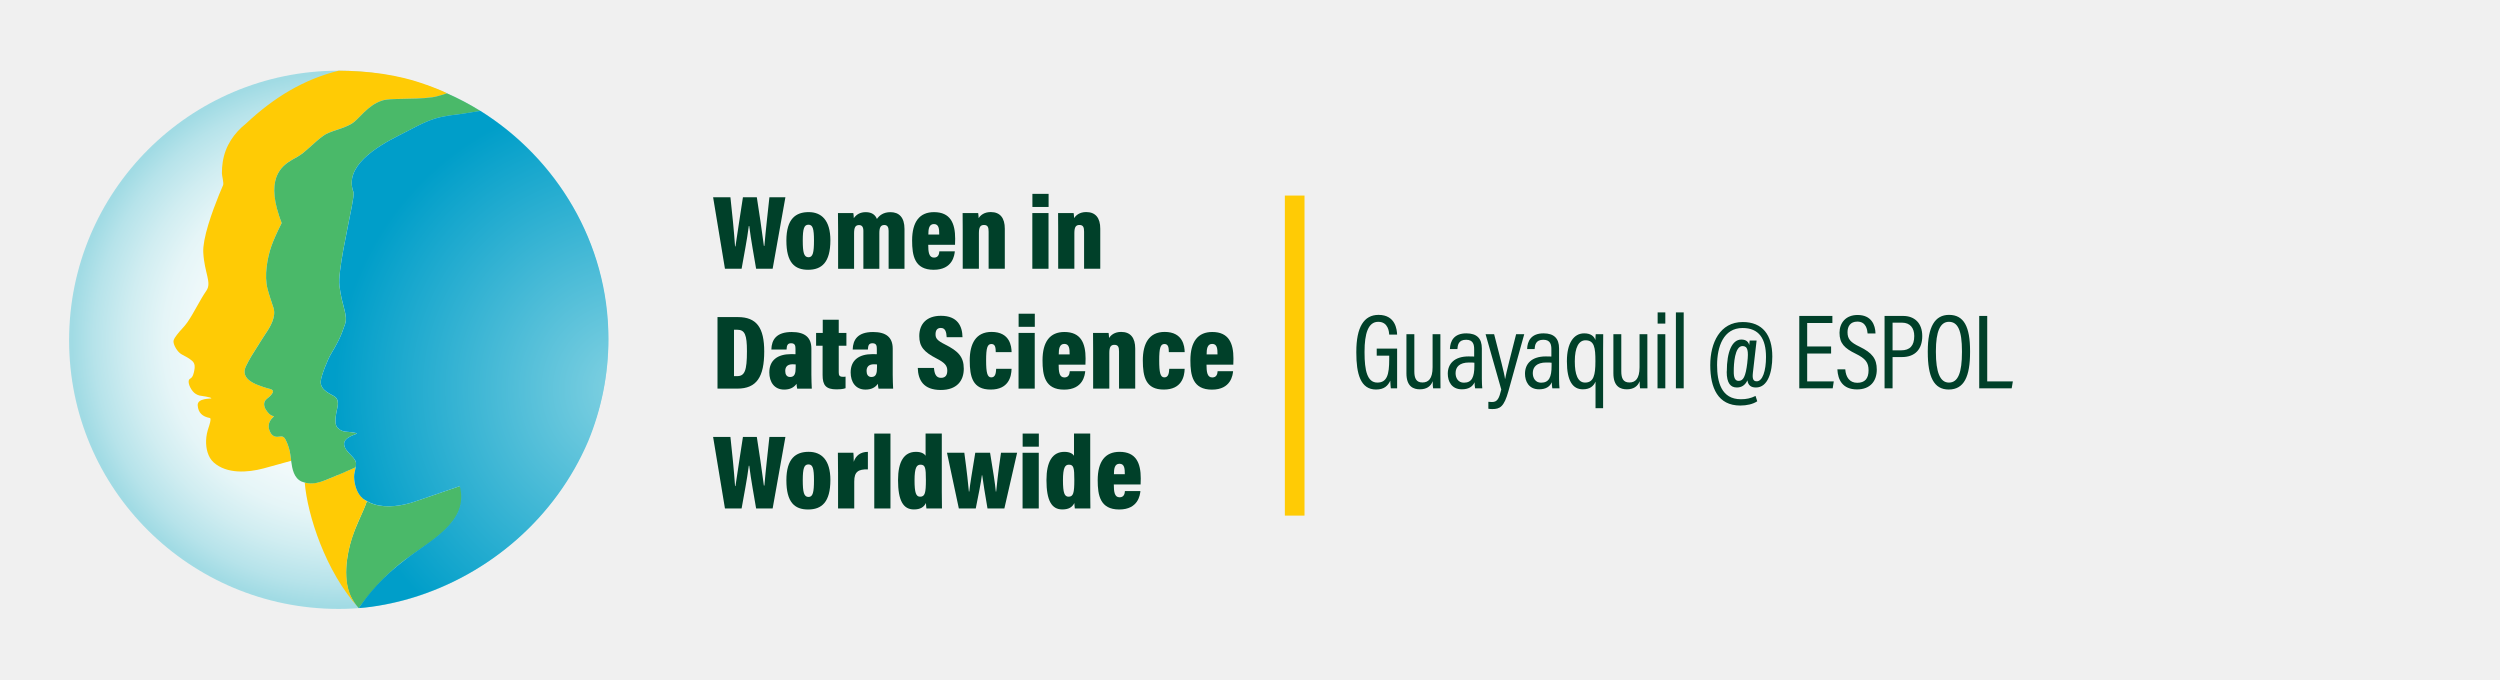
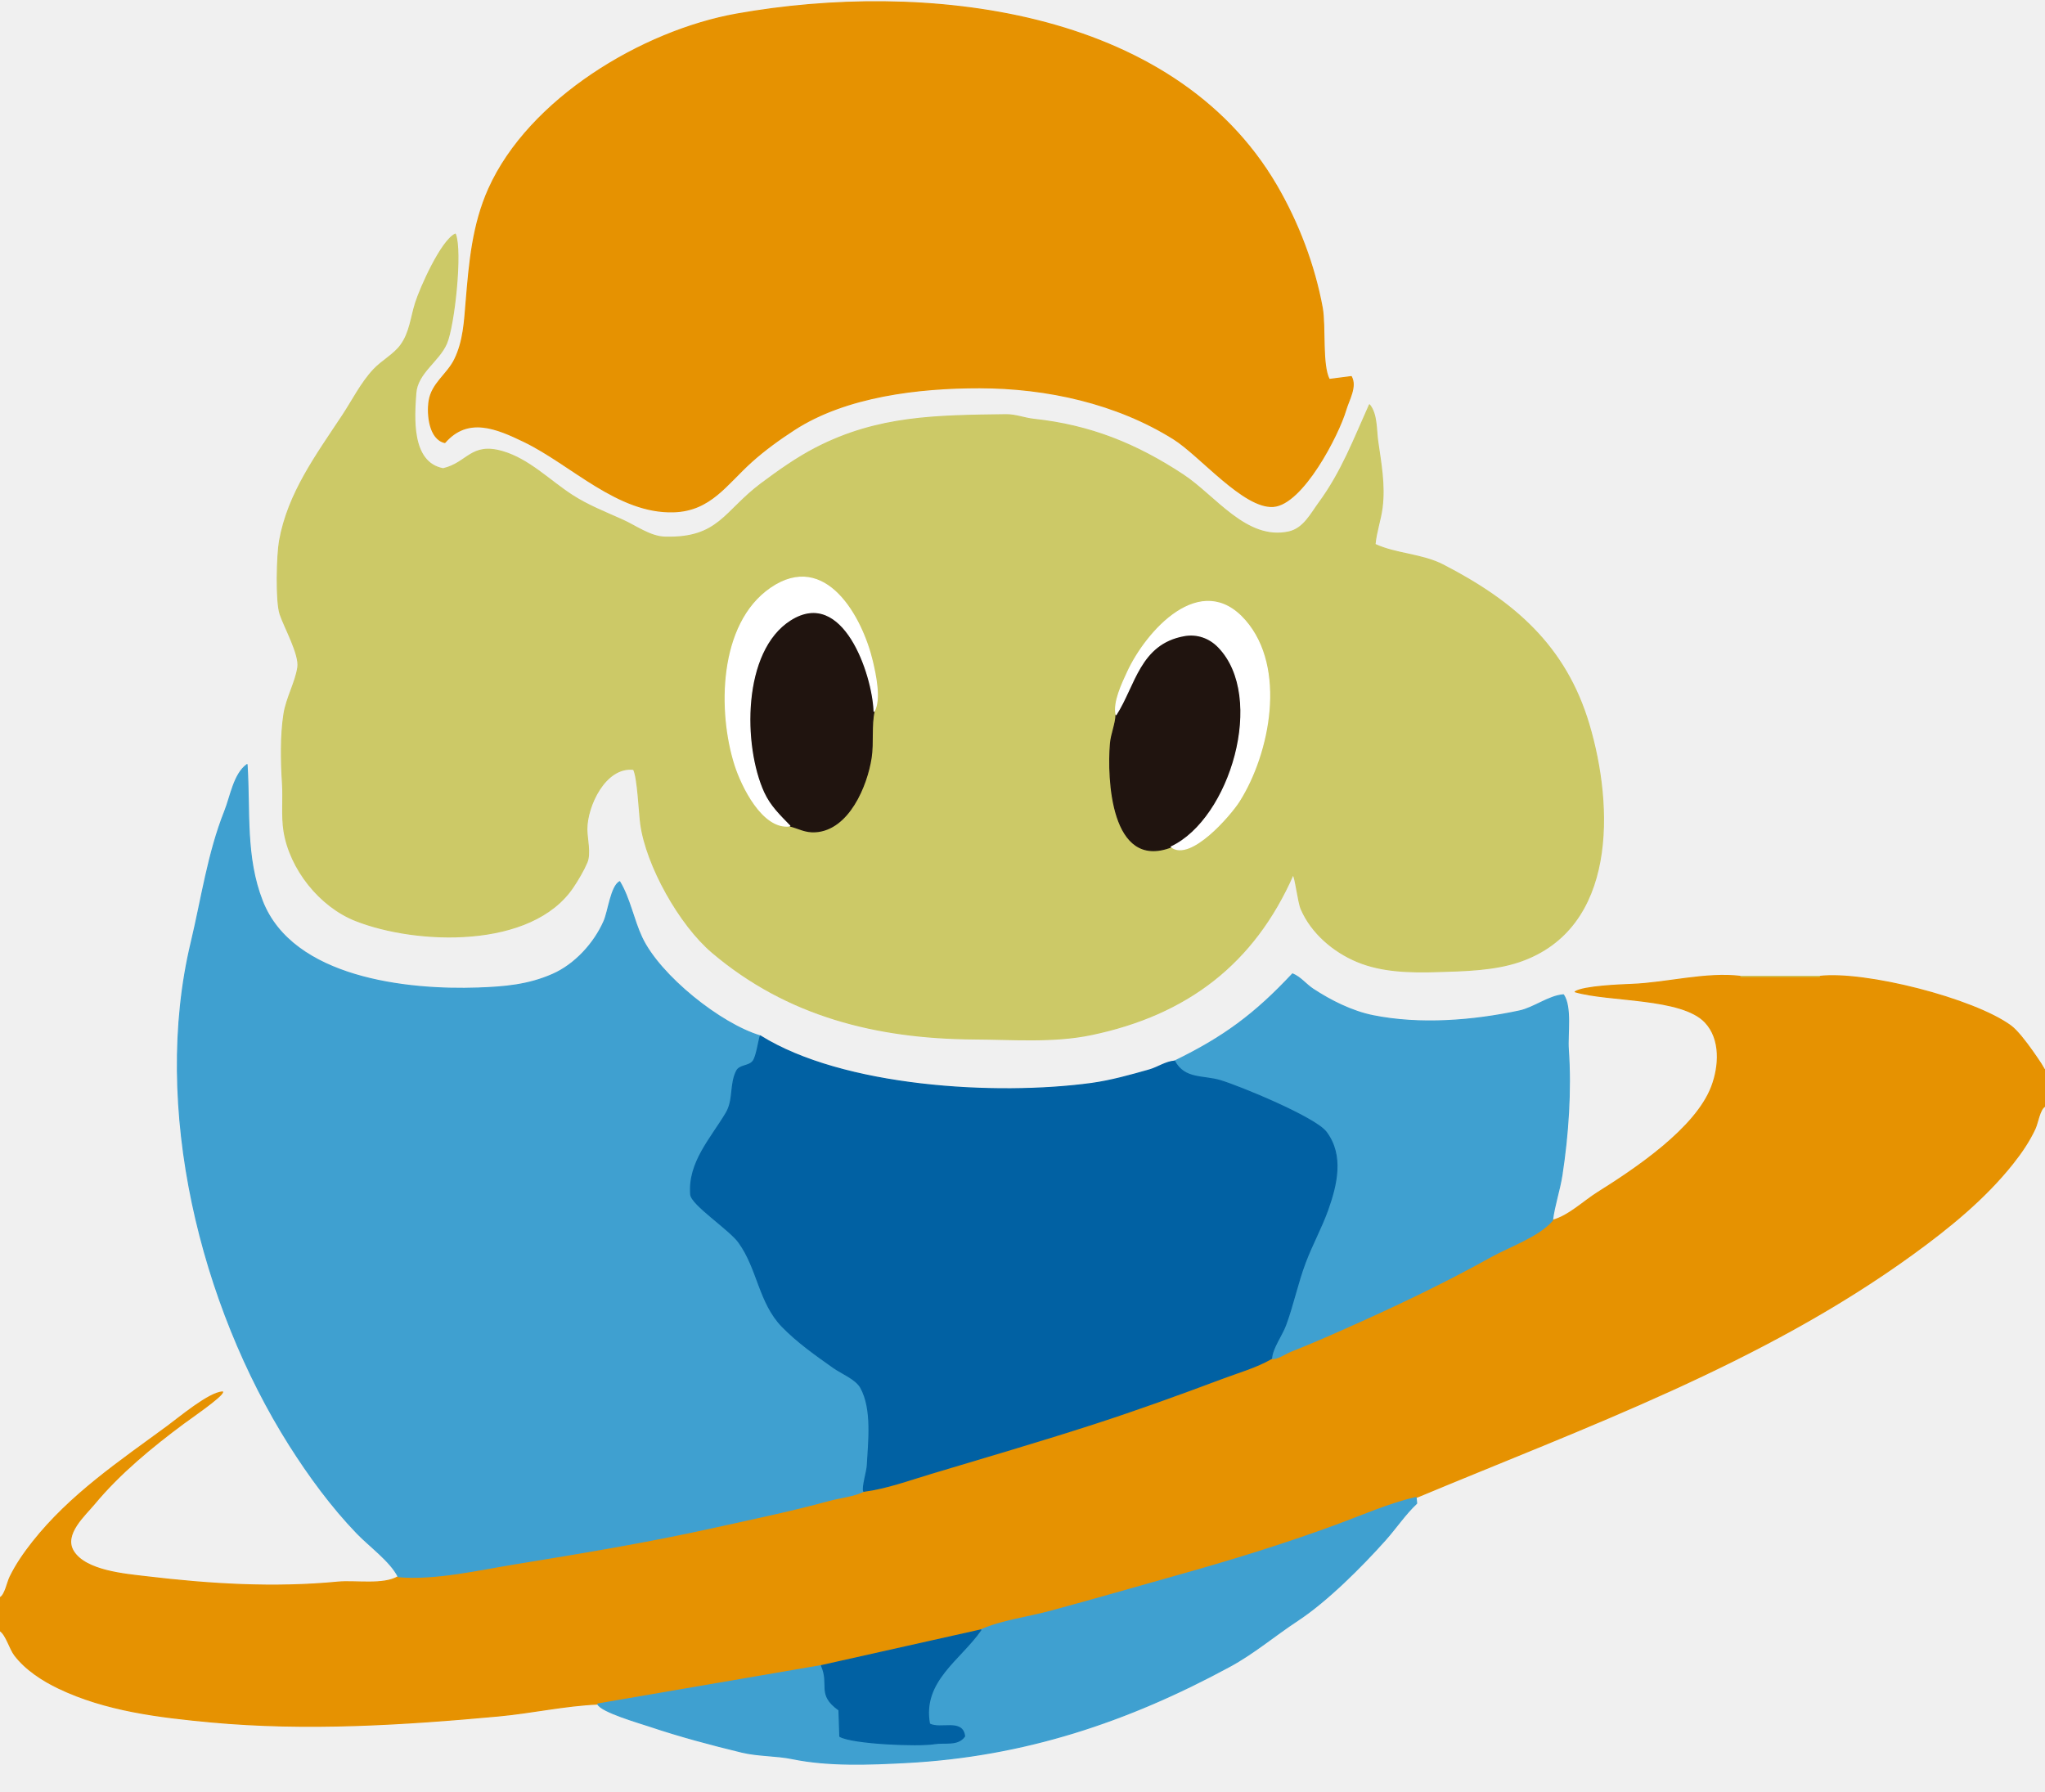
- <svg xmlns="http://www.w3.org/2000/svg" id="Layer_1" viewBox="0 0 1030 280" version="1.1">
-   <defs id="defs16">
-     <style id="style1">
-       .cls-1 {
-         fill: url(#New_Gradient_Swatch_4);
-       }
- 
-       .cls-1, .cls-2, .cls-3, .cls-4, .cls-5, .cls-6 {
-         stroke-width: 0px;
-       }
- 
-       .cls-2 {
-         fill: url(#New_Gradient_Swatch_1);
-       }
- 
-       .cls-7 {
-         letter-spacing: 0em;
-       }
- 
-       .cls-8 {
-         letter-spacing: 0em;
-       }
- 
-       .cls-9 {
-         letter-spacing: 0em;
-       }
- 
-       .cls-10 {
-         letter-spacing: 0em;
-       }
- 
-       .cls-11 {
-         letter-spacing: 0em;
-       }
- 
-       .cls-12 {
-         letter-spacing: 0em;
-       }
- 
-       .cls-13 {
-         letter-spacing: .02em;
-       }
- 
-       .cls-14 {
-         letter-spacing: 0em;
-       }
- 
-       .cls-15 {
-         letter-spacing: 0em;
-       }
- 
-       .cls-16 {
-         letter-spacing: 0em;
-       }
- 
-       .cls-17 {
-         letter-spacing: 0em;
-       }
- 
-       .cls-18 {
-         font-family: AcuminConcept-Cond, 'Acumin Variable Concept';
-         font-size: 44px;
-         font-variation-settings: 'wght' 400, 'wdth' 67, 'slnt' 0;
-       }
- 
-       .cls-18 {
-         fill: #fff;
-       }
-       .cls-5 {
-         fill: #004029;
-       }
- 
-       .cls-19 {
-         letter-spacing: 0em;
-       }
- 
-       .cls-3 {
-         fill: #4ab969;
-       }
- 
-       .cls-4 {
-         fill: #ffcb05;
-       }
- 
-       .cls-6 {
-         fill: #004029;
-       }
- 
-       .cls-20 {
-         letter-spacing: 0em;
-       }
- 
-       .cls-21 {
-         letter-spacing: 0em;
-       }
- 
-       .cls-22 {
-         letter-spacing: 0em;
-       }
-     </style>
-     <radialGradient id="New_Gradient_Swatch_1" data-name="New Gradient Swatch 1" cx="139.54" cy="140" fx="139.54" fy="140" r="110.98" gradientUnits="userSpaceOnUse">
-       <stop offset="0" stop-color="#fff" id="stop1" />
-       <stop offset=".3" stop-color="#fcfefe" id="stop2" />
-       <stop offset=".49" stop-color="#f3fafb" id="stop3" />
-       <stop offset=".65" stop-color="#e5f5f7" id="stop4" />
-       <stop offset=".78" stop-color="#d0edf1" id="stop5" />
-       <stop offset=".91" stop-color="#b6e3ea" id="stop6" />
-       <stop offset=".99" stop-color="#a1dbe4" id="stop7" />
-     </radialGradient>
-     <radialGradient id="New_Gradient_Swatch_4" data-name="New Gradient Swatch 4" cx="259.49" cy="160.34" fx="259.49" fy="160.34" r="122.83" gradientUnits="userSpaceOnUse">
-       <stop offset="0" stop-color="#fff" id="stop8" />
-       <stop offset="0" stop-color="#fcfefe" id="stop9" />
-       <stop offset="0" stop-color="#f3fafc" id="stop10" />
-       <stop offset="0" stop-color="#e5f5f8" id="stop11" />
-       <stop offset="0" stop-color="#d0eef4" id="stop12" />
-       <stop offset="0" stop-color="#b6e4ed" id="stop13" />
-       <stop offset="0" stop-color="#96d8e6" id="stop14" />
-       <stop offset="0" stop-color="#84d2e2" id="stop15" />
-       <stop offset=".99" stop-color="#009ec9" id="stop16" />
-     </radialGradient>
-   </defs>
-   <rect class="cls-4" x="529.36" y="80.57" width="8.1" height="131.86" id="rect16" />
-   <g id="g42">
-     <path class="cls-5" d="m298.68,110.73l-4.88-29.47h7.13c.63,5.48,1.58,14.98,1.91,20.25h.17c.82-5.76,2.15-14.04,3.08-20.25h5.72c.83,5.39,2.17,14.15,2.91,20.03h.21c.47-5.79,1.6-15.52,2.07-20.03h6.59l-5.26,29.47h-6.81c-.86-5.18-2.1-11.71-2.83-17.61h-.18c-.73,5.81-2.11,12.55-2.97,17.61h-6.87Z" id="path16" />
-     <path class="cls-5" d="m342.12,99.01c0,9.1-3.57,12.14-9.17,12.14s-8.96-2.97-8.96-12.03,3.94-11.73,9.19-11.73,8.94,3.33,8.94,11.61Zm-11.38.07c0,4.94.47,6.91,2.38,6.91,1.81,0,2.24-2.01,2.24-6.9s-.51-6.51-2.28-6.51-2.34,1.59-2.34,6.5Z" id="path17" />
-     <path class="cls-5" d="m345.3,94.88c0-4.5-.02-6.12-.06-7.1h6.33c.09.38.19,1.5.19,2.11,1.12-1.59,2.7-2.48,4.93-2.48,2.64,0,3.95,1.21,4.6,2.8.98-1.4,2.61-2.8,5.57-2.8,3.59,0,5.79,2.19,5.79,6.91v16.42h-6.54v-15.63c0-1.4-.43-2.41-1.77-2.41-1.53,0-2.05,1.11-2.05,3.35v14.69h-6.58v-15.59c0-1.66-.59-2.42-1.78-2.42-1.5,0-2.05.99-2.05,3.39v14.62h-6.58v-15.85Z" id="path18" />
-     <path class="cls-5" d="m382.43,100.85c0,2.99.29,5.28,2.37,5.28,1.86,0,2.14-1.54,2.21-2.58h6.38c-.16,1.54-.84,7.6-8.72,7.6s-8.88-5.83-8.88-12.06c0-7.74,3.1-11.69,9.01-11.69,6.78,0,8.73,4.59,8.73,10.94,0,.78-.03,2.04-.06,2.51h-11.04Zm4.53-4.23c0-2.23-.1-4.31-2.18-4.31s-2.3,2.19-2.3,4.31h4.48Z" id="path19" />
-     <path class="cls-5" d="m396.64,94.99c0-4.73,0-6.02-.04-7.21h6.41c.09.49.17,1.45.19,2.1.72-1.13,2.21-2.51,4.99-2.51,3.89,0,5.79,2.47,5.79,6.85v16.51h-6.67v-15.26c0-1.77-.32-2.78-1.9-2.78-1.42,0-2.1.78-2.1,3.32v14.72h-6.67v-15.75Z" id="path20" />
-     <path class="cls-5" d="m425.32,87.78h6.67v22.95h-6.67v-22.95Zm.03-7.91h6.67v5.4h-6.67v-5.4Z" id="path21" />
-     <path class="cls-5" d="m435.97,94.99c0-4.73,0-6.02-.04-7.21h6.41c.09.49.17,1.45.19,2.1.72-1.13,2.21-2.51,4.99-2.51,3.89,0,5.79,2.47,5.79,6.85v16.51h-6.67v-15.26c0-1.77-.32-2.78-1.9-2.78-1.42,0-2.1.78-2.1,3.32v14.72h-6.67v-15.75Z" id="path22" />
-     <path class="cls-5" d="m295.61,130.64h8.42c7.69,0,10.83,4.37,10.83,14.17,0,10.44-3.1,15.3-11.07,15.3h-8.18v-29.47Zm6.8,24.33h1.26c3.15,0,4.07-2.22,4.07-10.26,0-6.73-.83-8.86-4.03-8.86h-1.3v19.12Z" id="path23" />
-     <path class="cls-5" d="m334.29,154.46c0,1.57.1,4.5.17,5.66h-6.02c-.13-.5-.25-1.41-.26-1.99-1.12,1.54-2.71,2.38-5.12,2.38-4.07,0-6.1-3.14-6.1-7.07,0-5.02,3.38-7.54,8.96-7.54.67,0,1.36,0,1.82.03v-2.23c0-1.24-.18-2.28-1.81-2.28-1.52,0-1.78.96-1.87,2.6h-6.26c.09-4.05,2.06-7.23,8.39-7.23,5.34,0,8.1,2.15,8.1,6.88v10.79Zm-6.47-4.32c-.4-.06-.79-.06-1.26-.06-2.31,0-3.04,1.22-3.04,2.78,0,1.33.55,2.46,1.99,2.46,1.96,0,2.31-1.52,2.31-4.1v-1.09Z" id="path24" />
-     <path class="cls-5" d="m336.23,137.16h2.74v-5.42h6.59v5.42h3.16v5.27h-3.16v10.98c0,1.22.28,1.83,1.74,1.83.42,0,.68,0,1.07-.07v4.77c-1.16.44-2.81.48-3.71.48-4.32,0-5.75-1.64-5.75-5.86v-12.13h-2.68v-5.27Z" id="path25" />
-     <path class="cls-5" d="m367.8,154.46c0,1.57.1,4.5.17,5.66h-6.02c-.13-.5-.25-1.41-.26-1.99-1.12,1.54-2.71,2.38-5.12,2.38-4.07,0-6.1-3.14-6.1-7.07,0-5.02,3.38-7.54,8.96-7.54.67,0,1.36,0,1.82.03v-2.23c0-1.24-.18-2.28-1.81-2.28-1.52,0-1.78.96-1.87,2.6h-6.26c.09-4.05,2.06-7.23,8.39-7.23,5.34,0,8.1,2.15,8.1,6.88v10.79Zm-6.47-4.32c-.4-.06-.79-.06-1.26-.06-2.31,0-3.04,1.22-3.04,2.78,0,1.33.55,2.46,1.99,2.46,1.96,0,2.31-1.52,2.31-4.1v-1.09Z" id="path26" />
-     <path class="cls-5" d="m384.8,151.58c.17,2.42.86,4.09,2.88,4.09s2.6-1.32,2.6-3c0-2.04-1.03-3.24-4.49-5.01-5.12-2.64-7.05-4.87-7.05-9.2,0-5.04,3.08-8.35,8.92-8.35,6.87,0,8.83,4.29,8.89,8.82h-6.52c-.11-2.05-.49-3.82-2.41-3.82-1.51,0-2.18.98-2.18,2.62s.66,2.56,3.86,4.16c5.46,2.75,7.78,5.08,7.78,10.03s-2.85,8.75-9.46,8.75c-7.17,0-9.35-4.08-9.5-9.09h6.68Z" id="path27" />
-     <path class="cls-5" d="m416.77,151.95c-.09,3.25-1.23,8.55-8.61,8.55s-8.63-5.15-8.63-12.03,2.53-11.72,9-11.72c7.55,0,8.22,5.91,8.25,8.34h-6.53c-.03-1.72-.13-3.36-1.8-3.36s-2.17,1.68-2.17,6.72.46,7.03,2.12,7.03,1.92-1.67,2.03-3.53h6.33Z" id="path28" />
-     <path class="cls-5" d="m419.64,137.16h6.67v22.95h-6.67v-22.95Zm.03-7.91h6.67v5.4h-6.67v-5.4Z" id="path29" />
-     <path class="cls-5" d="m436.16,150.23c0,2.99.29,5.28,2.37,5.28,1.86,0,2.14-1.54,2.21-2.58h6.38c-.16,1.54-.84,7.6-8.72,7.6s-8.88-5.83-8.88-12.06c0-7.74,3.1-11.69,9.01-11.69,6.78,0,8.73,4.59,8.73,10.94,0,.78-.03,2.04-.06,2.51h-11.04Zm4.53-4.23c0-2.23-.1-4.31-2.18-4.31s-2.3,2.19-2.3,4.31h4.48Z" id="path30" />
-     <path class="cls-5" d="m450.37,144.37c0-4.73,0-6.02-.04-7.21h6.41c.09.49.17,1.45.19,2.1.72-1.13,2.21-2.51,4.99-2.51,3.89,0,5.79,2.47,5.79,6.85v16.51h-6.67v-15.26c0-1.77-.32-2.78-1.9-2.78-1.42,0-2.1.78-2.1,3.32v14.72h-6.67v-15.75Z" id="path31" />
-     <path class="cls-5" d="m488.08,151.95c-.09,3.25-1.23,8.55-8.61,8.55s-8.63-5.15-8.63-12.03,2.53-11.72,9-11.72c7.55,0,8.22,5.91,8.25,8.34h-6.53c-.03-1.72-.13-3.36-1.8-3.36s-2.17,1.68-2.17,6.72.46,7.03,2.12,7.03,1.92-1.67,2.03-3.53h6.33Z" id="path32" />
-     <path class="cls-5" d="m497.08,150.23c0,2.99.29,5.28,2.37,5.28,1.86,0,2.14-1.54,2.21-2.58h6.38c-.16,1.54-.84,7.6-8.72,7.6s-8.88-5.83-8.88-12.06c0-7.74,3.1-11.69,9.01-11.69,6.78,0,8.73,4.59,8.73,10.94,0,.78-.03,2.04-.06,2.51h-11.04Zm4.53-4.23c0-2.23-.1-4.31-2.18-4.31s-2.3,2.19-2.3,4.31h4.48Z" id="path33" />
-     <path class="cls-5" d="m298.68,209.49l-4.88-29.47h7.13c.63,5.48,1.58,14.98,1.91,20.24h.17c.82-5.76,2.15-14.04,3.08-20.24h5.72c.83,5.39,2.17,14.15,2.91,20.03h.21c.47-5.79,1.6-15.52,2.07-20.03h6.59l-5.26,29.47h-6.81c-.86-5.18-2.1-11.71-2.83-17.61h-.18c-.73,5.81-2.11,12.55-2.97,17.61h-6.87Z" id="path34" />
-     <path class="cls-5" d="m342.12,197.77c0,9.1-3.57,12.14-9.17,12.14s-8.96-2.97-8.96-12.03,3.94-11.73,9.19-11.73,8.94,3.33,8.94,11.61Zm-11.38.07c0,4.93.47,6.91,2.38,6.91,1.81,0,2.24-2.01,2.24-6.9s-.51-6.51-2.28-6.51-2.34,1.59-2.34,6.5Z" id="path35" />
-     <path class="cls-5" d="m345.27,194.34c0-3.89-.02-6.25-.06-7.8h6.38c.06.52.15,1.68.15,3.73.78-2.5,2.78-4.12,5.83-4.1v7.21c-3.91-.08-5.62.92-5.62,4.99v11.13h-6.67v-15.15Z" id="path36" />
-     <path class="cls-5" d="m360.2,209.49v-30.86h6.67v30.86h-6.67Z" id="path37" />
-     <path class="cls-5" d="m388.02,178.63v24.03c0,3.13.03,5.63.07,6.83h-6.41c-.1-.6-.17-1.64-.19-2.25-.84,1.7-2.31,2.65-4.96,2.65-4.4,0-6.54-3.63-6.54-12.1,0-7.65,2.5-11.63,7.39-11.63,2.26,0,3.49.81,3.96,1.64v-9.17h6.67Zm-11.23,19.26c0,5.13.61,6.75,2.3,6.75,1.98,0,2.38-1.52,2.38-6.91,0-4.93-.26-6.28-2.21-6.28-1.56,0-2.47,1.1-2.47,6.44Z" id="path38" />
-     <path class="cls-5" d="m397.3,186.54c1.11,8.1,1.65,13.49,1.88,15.97h.16c.33-3.15,1.14-7.77,2.47-15.97h6.1c1.08,6.62,2.09,12.68,2.37,15.99h.14c.27-2.36.69-7.33,1.99-15.99h6.64l-5.25,22.95h-6.95c-.97-5.72-1.76-10.5-2.18-13.68h-.14c-.35,3.02-1.43,8.19-2.52,13.68h-6.97l-4.88-22.95h7.13Z" id="path39" />
-     <path class="cls-5" d="m421.3,186.54h6.67v22.95h-6.67v-22.95Zm.03-7.91h6.67v5.4h-6.67v-5.4Z" id="path40" />
-     <path class="cls-5" d="m449.17,178.63v24.03c0,3.13.03,5.63.07,6.83h-6.41c-.1-.6-.17-1.64-.19-2.25-.84,1.7-2.31,2.65-4.96,2.65-4.4,0-6.54-3.63-6.54-12.1,0-7.65,2.5-11.63,7.39-11.63,2.26,0,3.49.81,3.96,1.64v-9.17h6.67Zm-11.23,19.26c0,5.13.62,6.75,2.3,6.75,1.98,0,2.38-1.52,2.38-6.91,0-4.93-.26-6.28-2.21-6.28-1.56,0-2.47,1.1-2.47,6.44Z" id="path41" />
-     <path class="cls-5" d="m458.89,199.61c0,2.99.29,5.28,2.37,5.28,1.86,0,2.14-1.54,2.21-2.58h6.38c-.16,1.54-.84,7.6-8.72,7.6s-8.88-5.83-8.88-12.06c0-7.74,3.1-11.69,9.01-11.69,6.78,0,8.73,4.59,8.73,10.94,0,.78-.03,2.04-.06,2.51h-11.04Zm4.53-4.23c0-2.23-.1-4.31-2.18-4.31s-2.3,2.19-2.3,4.31h4.48Z" id="path42" />
-   </g>
-   <g id="g48">
-     <path class="cls-2" d="m250.61,140.19c0,61.34-53.21,110.69-111.07,110.69-61.34,0-111.07-49.35-111.07-110.69S78.2,29.12,139.54,29.12s111.07,49.73,111.07,111.07Z" id="path43" />
-     <path class="cls-3" d="m189.74,200.17l-19.1,6.56c-5,1.66-11.24,2.69-16.51,1.04-1.15-.36-1.94-.66-2.97-1.29-1.34,4.04-4.41,9.71-6.22,15.35-2.06,6.44-4.01,18.06.13,24.93,1.11,2.01,2.73,3.79,2.73,3.79,0,.01,8.41-12.05,18.98-19.86,10.3-7.61,26.91-15.65,22.95-30.52Z" id="path44" />
-     <path class="cls-4" d="m151.16,206.48c-.42-.26-.8-.44-1.21-.74-2.95-2.18-3.98-6.04-4.07-9.23-.04-1.38.45-2.65.67-4-2.47,1-4.64,2.09-7.39,3.2-4.63,1.87-8.93,4.31-13.61,3.12,1.1,13.3,8.58,36.7,22.26,51.72-10.46-11.31-2.06-30.98-1.05-33.64,1.07-2.82,3.06-6.39,4.4-10.44Z" id="path45" />
-     <path class="cls-4" d="m175.69,34.96c-11.89-4.37-24.19-5.75-36.15-5.84-14.45,3.6-26.62,10.97-38.18,21.78-4.91,3.94-8.57,9.11-9.6,15.89-.23,1.55-.36,3.11-.33,4.67.02,1.14.88,3.94.46,4.9l-.25.56c-1.13,2.61-5.95,13.98-7.46,22.2-.34,1.86-.51,3.56-.43,4.95.47,8.43,3.56,12.36,1.3,15.65-2.87,4.19-4.96,8.85-7.82,13.03-1.27,1.87-2.96,3.33-4.3,5.14-.56.75-1.42,1.79-1.45,2.77-.05,1.37,1.53,4.34,3.34,5.32,1.53.83,3.18,1.62,4.47,2.82,1.08,1.01,1.04,2.47.76,3.81-.25,1.21-.53,2.82-1.75,3.43-1.15.58-.5,3.17,1.12,5.16.7.86,1.68,1.47,2.75,1.76.38.1,5.1.64,4.88,1.18-.07.18-5.8-.2-5.6,2.86.2,3.07,1.98,4.66,5.02,5.22.76.14-.32,3.29-.44,3.64-.64,1.82-1.06,3.72-1.12,5.64-.1,3.13.69,6.85,3.12,9.02,5.42,4.83,14,4.2,20.51,2.48l11.42-3.15c-.04-.34-.09-.69-.13-1.02-.13-1.02-.25-2-.43-2.84-.35-1.64-.94-3.3-1.71-4.81-.99-1.94-1.93-1.27-3.41-1.23-1.63.04-2.59-1-3.14-2.32-1.12-2.7.02-4.6,1.78-6.12-.77-.18-1.52-.48-2.2-1.21-1.06-1.15-2.12-2.67-1.84-4.32.25-1.45,1.76-2.04,2.75-3.19,1.47-1.7,1.02-2.3-1.18-2.77-.94-.2-2.83-.89-4-1.33-3.44-1.31-7.15-3.57-5.09-7.86,1.28-2.67,2.9-5.31,4.53-7.8,1.16-1.76,2.03-3.34,3.42-5.38,2.1-3.09,4.56-7.2,3.35-10.91-.85-2.6-1.75-5.17-2.45-7.83-1.38-5.26-.15-12.56,1.67-17.7.76-2.14,2.28-5.6,4.17-9.34-.81-2.1-1.43-4.03-1.9-5.8-4.14-15.62,4.03-19.02,8.4-21.49,3.45-1.94,6.66-5.76,10.64-8.65,2.93-2.13,7.9-2.66,11.85-5.07,2.88-1.76,6.36-7.54,12.43-9.46,3.6-1.14,11.85-.25,20.61-1.34,1.8-.22,4.38-1.01,6.1-1.64-2.37-1.21-5.74-2.48-8.48-3.49Z" id="path46" />
-     <path class="cls-3" d="m114.14,86.09c.47,1.77,1.09,3.69,1.9,5.8-1.89,3.74-3.41,7.2-4.17,9.34-1.81,5.13-3.04,12.44-1.67,17.7.69,2.65,1.6,5.22,2.45,7.83,1.21,3.71-1.24,7.82-3.35,10.91-1.38,2.04-2.26,3.62-3.42,5.38-1.63,2.49-3.25,5.13-4.53,7.8-2.06,4.28,1.66,6.55,5.09,7.86,1.17.44,3.06,1.13,4,1.33,2.2.47,2.64,1.07,1.18,2.77-.98,1.14-2.5,1.73-2.75,3.19-.28,1.65.77,3.17,1.84,4.32.68.73,1.43,1.03,2.2,1.21-1.76,1.52-2.91,3.42-1.78,6.12.55,1.32,1.51,2.36,3.14,2.32,1.48-.04,2.43-.71,3.41,1.23.77,1.51,1.35,3.17,1.71,4.81.18.84.3,1.82.43,2.84.04.33.08.68.13,1.02.44,3.41,1.15,7.11,4.33,8.54.31.14.61.2.92.3,4.89,1.62,9.44-1.29,13.96-2.99,2.57-.97,4.98-2.21,7.39-3.2,0-.03.01-.05.02-.08.07-.4.11-.81.1-1.21,0-.18.03-.35,0-.53-.37-2.54-4.48-4.38-4.88-7.48-.4-3.11,5.12-4.33,5.18-4.52.18-.57-4.66-.82-5.05-.9-1.11-.23-2.14-.79-2.91-1.62-1.77-1.93-.07-7.54.11-8.79.2-1.38.14-2.87-1.01-3.83-1.39-1.14-6.26-2.51-5.97-6.49.17-2.32,2.94-9.07,4.12-11.06,2.65-4.44,4.04-6.87,5.89-12.44,1.28-3.86-1.3-7.3-2.31-15.85-.68-5.74,3.32-23.21,5.08-32.55.6-3.18.94-5.42.74-5.93-4.08-10.53,9.25-18.69,18.77-23.47,10.81-5.43,12.91-7.48,24.93-8.73.13-.01,3.65-.51,5.17-.79,1.37-.25,1.98-.36,3.32-.56-4.43-2.78-8.87-5.09-13.69-7.23-.47.18-4.3,1.42-6.1,1.64-8.77,1.09-17.01.2-20.61,1.34-6.06,1.92-9.55,7.71-12.43,9.46-3.95,2.41-8.91,2.94-11.85,5.07-3.98,2.88-7.19,6.7-10.64,8.65-4.37,2.46-12.53,5.87-8.4,21.49" id="path47" />
-     <path class="cls-1" d="m197.86,45.68c-1.34.2-8.36,1.33-8.49,1.35-12.02,1.25-14.12,3.3-24.93,8.73-9.52,4.78-22.85,12.94-18.77,23.47.2.51-.14,2.75-.74,5.93-1.76,9.34-5.76,26.8-5.08,32.55,1.01,8.56,3.59,11.99,2.31,15.85-1.85,5.57-3.25,8-5.89,12.44-1.18,1.98-3.95,8.74-4.12,11.06-.29,3.98,4.58,5.35,5.97,6.49,1.16.96,1.22,2.45,1.01,3.83-.18,1.25-1.88,6.86-.11,8.79.77.83,1.8,1.39,2.91,1.62.39.08,5.23.33,5.05.9-.06.19-5.58,1.41-5.18,4.52.39,3.11,4.51,4.94,4.88,7.48.03.18,0,.35,0,.53,0,.41-.03.81-.1,1.21,0,.03-.01.05-.02.08-.22,1.33-.71,2.65-.67,4,.09,3.19,1.13,6.93,3.74,8.99.4.31.84.53,1.26.79.99.61,2.05,1.08,3.16,1.43,5.29,1.71,11.6.68,16.64-.99l18.74-6.44c3.95,14.87-12.56,22.44-22.6,30.39-8.99,6.74-15.34,14.3-19,19.86,6.65-.48,14.54-2.03,21.37-4.06,32.78-9.78,59.82-33.52,73.13-64.67,5.37-13.02,8.35-27.29,8.35-42.26,0-39.63-21.53-74.28-52.8-93.88Z" id="path48" />
-   </g>
-   <g id="g49" font-variation-settings="'wght' 400, 'wdth' 67, 'slnt' 0" transform="translate(557 150)" fill="#004029" fill-rule="nonzero" font-family="Acumin Variable Concept" font-stretch="condensed" line-height="49" letter-spacing="-1.0" font-size="44" font-weight="400">
-     <g id="Group">
-       <path d="m 18.612,-6.368 h -8.404 v 2.904 h 5.148 v 1.54 c 0,6.204 -0.88,9.548 -4.884,9.548 -4.18,0 -5.28,-5.016 -5.28,-12.364 v -0.396 c 0,-7.436 1.496,-12.276 5.632,-12.276 4.18,0 4.444,4.18 4.532,5.236 v 0.044 h 3.256 v -0.044 c -0.088,-1.848 -0.572,-8.096 -7.656,-8.096 -6.028,0 -9.152,5.06 -9.152,15.18 v 0.44 c 0,8.536 1.672,15.136 8.096,15.136 3.432,0 4.928,-1.584 5.896,-3.652 0.044,1.452 0.132,2.376 0.22,3.168 h 2.596 z m 17.828,-5.94 h -3.212 V 1.288 c 0,4.796 -1.76,6.292 -4.18,6.292 -2.552,0 -3.344,-1.716 -3.344,-4.576 v -15.312 h -3.256 V 3.796 c 0,5.588 2.992,6.6 5.544,6.6 2.64,0 4.488,-1.144 5.28,-3.344 0,1.452 0.044,2.332 0.176,2.948 h 3.036 c -0.044,-1.056 -0.044,-3.256 -0.044,-6.072 z m 17.082,5.852 c 0,-4.092 -2.068,-6.204 -6.38,-6.204 -5.192,0 -6.688,3.256 -6.776,6.468 v 0 h 3.08 v 0 c 0.132,-1.54 0.352,-3.828 3.608,-3.828 2.992,0 3.3,2.156 3.3,3.916 v 2.992 c -0.66,-0.044 -1.276,-0.044 -2.288,-0.044 -5.808,0 -8.58,2.992 -8.58,7.128 v 0 c 0,3.124 1.54,6.424 5.808,6.424 2.728,0 4.4,-1.056 5.236,-2.904 0,0.836 0.088,2.024 0.22,2.508 h 2.948 c -0.088,-0.66 -0.176,-2.508 -0.176,-3.916 z m -3.08,7.172 c 0,4.664 -1.056,6.952 -4.312,6.952 -2.332,0 -3.432,-1.892 -3.432,-3.916 V 3.708 c 0,-2.508 1.628,-4.356 5.544,-4.356 1.056,0 1.628,0 2.2,0.088 z m 4.617,-13.024 6.468,22.792 c -0.88,3.608 -1.54,5.148 -3.828,5.148 -0.484,0 -1.188,-0.044 -1.496,-0.088 v 2.86 c 0.44,0.088 1.144,0.132 1.628,0.132 3.124,0 4.84,-0.88 6.644,-7.392 0,0 6.512,-23.452 6.512,-23.452 h -3.344 c -2.068,8.184 -4.092,15.84 -4.532,18.436 h -0.044 c -0.264,-2.376 -2.112,-9.108 -4.488,-18.436 h -3.52 z m 30.276,5.852 c 0,-4.092 -2.068,-6.204 -6.38,-6.204 -5.192,0 -6.688,3.256 -6.776,6.468 v 0 h 3.08 v 0 c 0.132,-1.54 0.352,-3.828 3.608,-3.828 2.992,0 3.3,2.156 3.3,3.916 v 2.992 c -0.66,-0.044 -1.276,-0.044 -2.288,-0.044 -5.808,0 -8.58,2.992 -8.58,7.128 v 0 c 0,3.124 1.54,6.424 5.808,6.424 2.728,0 4.4,-1.056 5.236,-2.904 0,0.836 0.088,2.024 0.22,2.508 h 2.948 c -0.088,-0.66 -0.176,-2.508 -0.176,-3.916 z m -3.08,7.172 c 0,4.664 -1.056,6.952 -4.312,6.952 -2.332,0 -3.432,-1.892 -3.432,-3.916 V 3.708 c 0,-2.508 1.628,-4.356 5.544,-4.356 1.056,0 1.628,0 2.2,0.088 z m 18.1,17.468 h 3.124 V -5.708 c 0,-3.168 0,-4.972 0.044,-6.6 h -3.08 c -0.044,0.44 -0.132,1.232 -0.132,2.42 -0.484,-1.408 -1.716,-2.772 -4.62,-2.772 -4.356,0 -7.128,4.092 -7.128,11.396 v 0.22 c 0,8.008 2.42,11.44 6.556,11.44 2.86,0 4.4,-1.232 5.236,-3.168 z M 96.219,-9.8 c 3.652,0 4.092,3.08 4.092,8.492 v 0.176 c 0,5.632 -0.704,8.756 -4.268,8.756 -2.992,0 -4.224,-3.388 -4.224,-8.624 v -0.22 c 0,-5.588 1.628,-8.58 4.4,-8.58 z m 25.488,-2.508 h -3.212 V 1.288 c 0,4.796 -1.76,6.292 -4.18,6.292 -2.552,0 -3.344,-1.716 -3.344,-4.576 v -15.312 h -3.256 V 3.796 c 0,5.588 2.992,6.6 5.544,6.6 2.64,0 4.488,-1.144 5.28,-3.344 0,1.452 0.044,2.332 0.176,2.948 h 3.036 c -0.044,-1.056 -0.044,-3.256 -0.044,-6.072 z M 125.899,10 h 3.212 v -22.308 h -3.212 z m 0.044,-26.664 h 3.168 v -4.62 h -3.168 z M 136.686,10 v -31.284 h -3.212 V 10 Z m 29.596,3.124 c -1.936,0.968 -3.74,1.364 -6.028,1.364 -8.096,0 -9.812,-7.172 -9.812,-14.036 V 0.408 c 0,-7.568 2.596,-15.268 10.516,-15.268 6.732,0 9.636,4.4 9.636,11.924 v 0.044 c 0,5.676 -1.408,9.988 -3.828,9.988 -1.452,0 -1.848,-1.056 -1.584,-3.432 l 1.54,-13.376 h -2.86 l -0.176,1.892 c -0.264,-1.144 -1.1,-2.288 -3.256,-2.288 -3.784,0 -5.984,4.972 -5.984,13.068 l -0.044,0.176 c 0,4.796 1.628,6.512 4.18,6.512 1.892,0 3.388,-0.88 4.356,-2.948 0.308,2.2 1.628,2.948 3.52,2.948 4.884,0 6.732,-6.292 6.732,-12.716 v -0.044 c 0,-8.932 -4.048,-14.212 -12.188,-14.212 -9.372,0 -13.376,8.58 -13.376,17.732 v 0.044 c 0,9.372 3.168,16.632 12.364,16.632 2.64,0 5.236,-0.572 6.996,-1.76 z m -5.368,-20.548 c 2.156,0 2.552,1.936 1.98,6.732 v 0.132 c -0.704,5.852 -1.672,7.48 -3.608,7.48 -1.452,0 -2.024,-1.364 -1.98,-3.916 v -0.22 c 0,-2.64 0.352,-10.208 3.608,-10.208 z m 36.5,0.176 h -9.856 v -9.68 h 10.384 v -2.904 h -13.64 V 10 h 13.772 l 0.44,-2.86 h -10.956 V -4.344 h 9.856 z m 2.584,9.416 v 0.044 c 0.22,4.312 2.156,8.228 8.096,8.228 5.5,0 8.14,-3.476 8.14,-8.184 0,-4.444 -1.892,-6.908 -7.084,-9.416 -3.74,-1.804 -4.972,-3.124 -4.972,-5.984 0,-2.42 1.188,-4.356 4.048,-4.356 3.652,0 4.092,3.388 4.224,4.884 v 0 h 3.256 v 0 c -0.088,-3.52 -1.672,-7.612 -7.392,-7.612 -4.84,0 -7.436,3.256 -7.436,7.348 0,4.356 2.068,6.38 6.688,8.624 4.048,1.98 5.28,3.652 5.28,6.82 0,3.432 -1.54,5.148 -4.664,5.148 -3.212,0 -4.708,-2.42 -4.928,-5.5 V 2.168 Z M 219.439,10 h 3.3 V -2.892 h 3.872 c 5.5,0 8.36,-3.344 8.36,-8.624 v -0.044 c 0,-5.368 -3.212,-8.272 -7.876,-8.272 h -7.656 z m 3.3,-27.06 h 3.916 c 3.3,0 5.016,2.2 5.016,5.456 v 0.044 c 0,4.004 -1.804,5.896 -5.412,5.896 h -3.52 z m 23.261,-3.212 c -5.808,0 -8.756,4.884 -8.756,14.96 v 0.396 c 0,10.164 2.508,15.4 8.624,15.4 6.38,0 8.8,-5.412 8.8,-15.444 V -5.4 c 0,-9.944 -2.508,-14.872 -8.668,-14.872 z m -0.044,2.86 c 3.652,0 5.368,3.52 5.368,12.056 v 0.44 c 0,8.448 -1.584,12.54 -5.368,12.54 -3.652,0 -5.368,-4.224 -5.368,-12.584 V -5.4 c 0,-8.008 1.76,-12.012 5.368,-12.012 z M 258.436,10 h 13.376 l 0.484,-2.86 h -10.56 v -26.972 h -3.3 z" id="Guayaquil @ ESPOL" aria-label="Guayaquil @ ESPOL" />
-     </g>
-   </g>
+ <svg xmlns="http://www.w3.org/2000/svg" viewBox="0 0 453 397" width="453" height="397">
+   <path d="M294.45 84.07C296.08 83.86 297.7 83.65 299.33 83.44C300.56 85.68 298.77 88.56 298.11 90.81C296.46 96.43 288.53 111.72 282.06 112.19C275.52 112.66 265.84 100.89 259.95 97.21C247.32 89.32 231.91 85.92 217.01 85.9C203.58 85.88 187.35 87.76 175.92 95.2C172.62 97.34 169.34 99.71 166.41 102.35C160.9 107.31 157.39 113.12 149.26 113.38C136.87 113.78 126.64 102.92 116.07 97.81C109.99 94.87 103.64 92.18 98.54 98.04C95.12 97.27 94.6 91.81 95.06 88.85C95.66 84.93 99.09 82.99 100.74 79.61C102.71 75.56 102.9 71.22 103.27 66.79C103.99 58.12 104.7 49.83 108.26 41.86C117.19 21.91 142.34 6.83 163.2 3.12C204.25 -4.19 259.66 1.51 282.77 41.1C287.58 49.36 291.16 58.76 292.89 68.19C293.63 72.27 292.75 80.94 294.45 84.07ZM385.63 216.32C391.44 216.32 397.25 216.32 403.05 216.32C413.09 215.13 437.16 221.23 445.42 227.28C448.14 229.28 452.93 236.96 452.94 236.96C452.94 239.68 452.94 242.39 452.94 245.1C451.79 245.82 451.4 248.7 450.8 250.02C449.52 252.81 447.71 255.44 445.81 257.83C439.6 265.63 431.67 272.06 423.66 277.87C390.15 302.16 351.37 316.01 313.68 331.77C307.7 333.15 301.71 335.81 295.94 337.93C284.54 342.12 272.68 345.78 260.99 349.05C251.5 351.7 242.04 354.47 232.51 357.03C227.55 358.37 221.92 359.04 217.27 361.11C205.51 363.74 193.74 366.38 181.97 369.01C165.45 371.85 148.94 374.68 132.42 377.52C125.12 377.83 117.81 379.47 110.53 380.15C89.38 382.1 67.86 383.45 46.66 381.48C35.21 380.41 23.43 379 12.99 374.01C9.43 372.31 5.69 369.89 3.26 366.7C2.15 365.23 1.42 362.28 0.06 361.3C0.06 358.84 0.06 356.39 0.06 353.93C1.16 353.31 1.61 350.63 2.23 349.36C3.57 346.6 5.38 344.01 7.28 341.6C15.53 331.17 26.5 323.78 37.07 316.02C39.69 314.1 46.34 308.49 49.32 308.39C49.15 309.44 42.04 314.31 40.64 315.35C33.64 320.55 26.5 326.43 20.91 333.16C18.77 335.74 13.99 339.91 16.23 343.63C18.9 348.07 27.81 348.77 32.33 349.31C46.39 351 60.75 351.88 74.92 350.51C78.65 350.15 84.99 351.27 88.21 349.3C96.48 350 105.87 347.79 114.02 346.46C128.69 344.07 143.28 341.66 157.79 338.45C166.41 336.54 175.07 334.76 183.59 332.43C186.1 331.74 188.99 331.51 191.33 330.38C196.33 329.74 201.39 327.88 206.2 326.44C218.31 322.8 230.39 319.28 242.41 315.39C251.97 312.29 261.34 308.9 270.75 305.37C274.38 304 278.34 302.9 281.66 300.96C282.77 301.23 284.85 299.79 285.97 299.35C289.91 297.79 293.79 296.12 297.66 294.39C308.7 289.49 319.59 284.35 330.15 278.46C334.24 276.18 340.83 273.93 343.89 270.36C347.38 269.49 350.82 266.15 353.86 264.24C362.13 259.05 375.66 250.06 379.18 240.71C380.87 236.25 381.27 230.22 377.73 226.46C372.52 220.93 356.37 221.91 348.93 219.72C350.84 218.51 358.85 218.19 361.43 218.09C369.28 217.79 377.81 215.38 385.63 216.32Z" fill="#e69201" fill-rule="evenodd" stroke="#e69201" stroke-width="0.25" stroke-linejoin="round" />
+   <path d="M100.86 51.87C102.37 55.63 100.61 72.09 98.91 76.07C97.23 80.02 92.43 82.57 92.1 87.12C91.72 92.4 90.96 102.49 98.15 103.85C103.59 102.6 104.32 98.02 111.31 100.05C117.14 101.74 121.71 106.47 126.67 109.69C130.18 111.98 134.03 113.47 137.88 115.2C140.78 116.5 144 118.92 147.31 119.01C159.28 119.33 160.42 113.28 168.66 107.13C172.5 104.27 176.45 101.46 180.72 99.25C194.51 92.13 207.42 92.09 222.82 91.88C224.99 91.86 226.9 92.67 229.02 92.9C241.51 94.24 251.7 98.37 262.07 105.2C269.21 109.9 276.08 119.9 285.47 117.86C288.79 117.14 290.39 113.85 292.2 111.39C297.23 104.53 299.94 97.3 303.36 89.69C305.04 91.73 304.82 95.21 305.18 97.76C305.87 102.63 306.79 107.44 306.15 112.48C305.8 115.21 304.83 117.85 304.58 120.61C309.23 122.78 314.98 122.75 319.67 125.17C335.37 133.27 346.79 143.11 351.97 160.48C357.38 178.65 358.18 205.62 336.62 213.02C331.01 214.94 324.42 215.07 318.46 215.25C312.4 215.43 306.18 215.32 300.66 213.03C295.43 210.86 290.55 206.74 288.24 201.4C287.56 199.83 286.95 194.23 286.43 193.78C277.76 213.49 262.92 224.78 241.79 229.2C233.41 230.96 224.4 230.22 215.78 230.17C194.13 230.03 174.38 225.08 157.79 211.01C150.55 204.88 143.18 191.71 141.94 182.54C141.59 179.99 141.29 172.23 140.35 170.44C134.05 169.73 129.98 178.6 129.99 183.72C130 185.84 130.85 189.06 130 191.07C129.23 192.86 128.06 194.85 126.97 196.48C117.82 210.23 92.24 209.24 78.8 203.95C70.82 200.81 64.23 192.48 62.91 184.09C62.39 180.75 62.8 177.05 62.59 173.65C62.27 168.75 62.15 163.03 62.91 158.17C63.47 154.6 65.46 151.26 65.98 147.85C66.41 144.99 63.06 139.04 62.06 136.09C61.09 133.21 61.37 122.95 61.93 119.82C63.81 109.29 70.07 100.86 75.85 92.11C78.08 88.75 80 84.83 82.81 81.85C84.58 79.97 87.25 78.56 88.75 76.52C90.82 73.72 91.04 70.34 92.05 67.16C93.1 63.81 97.73 53.37 100.86 51.87ZM174.96 182.98C176.96 183.48 178.35 184.41 180.62 184.27C187.98 183.82 192.01 174.1 192.96 167.89C193.47 164.54 192.92 160.72 193.63 157.58C195.12 154.95 193.92 149.43 193.24 146.54C190.95 136.79 182.87 122.02 170.77 130.31C159.22 138.23 159.07 157.72 162.84 169.51C164.3 174.07 168.93 183.77 174.96 182.98ZM247.23 158.33C247.15 160.51 246.18 162.54 245.99 164.74C245.35 172.38 246.1 192.79 259.46 187.62C263.66 190.88 272.51 180.62 274.49 177.5C281.22 166.85 284.93 147.96 275.82 137.5C266.02 126.25 253.94 139.89 249.78 148.89C248.59 151.47 246.63 155.54 247.23 158.33ZM403.05 216.32C397.25 216.32 391.44 216.32 385.63 216.32C391.44 216.32 397.25 216.32 403.05 216.32Z" fill="#ccc967" fill-rule="evenodd" stroke="#ccc967" stroke-width="0.25" stroke-linejoin="round" />
+   <path d="M168.42 229.51C168.02 230.8 167.58 234.15 166.8 235.12C165.88 236.29 163.85 235.94 163.17 237.28C161.66 240.27 162.6 243.68 160.85 246.61C157.48 252.27 152.44 257.56 153.01 264.64C153.2 266.89 161.58 272.35 163.65 275.21C167.91 281.09 168.12 288.55 173.27 293.87C176.65 297.35 180.72 300.21 184.65 302.99C186.43 304.25 189.59 305.48 190.67 307.42C193.31 312.16 192.41 319.46 192.13 324.65C192.06 326.01 190.96 329.54 191.33 330.38C188.99 331.51 186.1 331.74 183.59 332.43C175.07 334.76 166.41 336.54 157.79 338.45C143.28 341.66 128.69 344.07 114.02 346.46C105.87 347.79 96.48 350 88.21 349.3C86.49 345.86 81.79 342.49 79.09 339.67C73.48 333.85 68.42 326.94 64.12 320.14C44.5 289.08 33.61 245.37 42.36 208.81C44.68 199.11 46.07 189.07 49.79 179.72C51.11 176.41 51.82 171.48 54.72 169.39C55.38 179.77 54.26 189.81 58.11 199.64C64.81 216.76 90.21 219.46 105.89 218.9C111.8 218.69 117.01 218.25 122.42 215.87C127.36 213.71 131.65 209 133.8 204.11C134.78 201.9 135.34 196.42 137.26 195.34C139.49 199.03 140.32 203.78 142.17 207.71C146.16 216.19 159.64 226.92 168.42 229.51ZM343.89 270.36C340.83 273.93 334.24 276.18 330.15 278.46C319.59 284.35 308.7 289.49 297.66 294.39C293.79 296.12 289.91 297.79 285.97 299.35C284.85 299.79 282.77 301.23 281.66 300.96C281.83 298.62 283.94 295.84 284.78 293.56C286.46 289.02 287.42 284.2 289.13 279.7C290.63 275.72 292.7 271.98 294.12 268.01C296.09 262.48 297.65 255.94 293.75 250.8C291.3 247.57 274.68 240.73 270.35 239.42C266.57 238.27 262.39 239.24 260.18 235.09C271.07 229.8 278 224.67 286.32 215.77C288.12 216.52 289.24 218.07 290.84 219.13C294.75 221.71 299.48 224.08 304.12 225.02C314.53 227.12 326.22 226.19 336.54 223.99C339.77 223.31 343.1 220.64 346.33 220.4C348.16 223.1 347.16 229.16 347.4 232.5C348.04 241.6 347.36 251.4 345.98 260.38C345.46 263.74 344.31 266.99 343.89 270.36ZM313.68 331.77C313.72 332.2 313.77 332.63 313.81 333.06C311.28 335.43 309.21 338.53 306.88 341.15C301.64 347.03 293.91 354.76 287.41 359.02C282.41 362.31 277.71 366.31 272.38 369.19C249.8 381.42 226.89 389.08 200.87 390.47C192.66 390.9 183.61 391.28 175.56 389.63C171.88 388.87 168 389.05 164.36 388.18C157.46 386.51 150.56 384.67 143.9 382.43C141.79 381.72 133.11 379.23 132.42 377.52C148.94 374.68 165.45 371.85 181.97 369.01C183.91 373.36 180.91 375.33 185.85 378.86C185.91 380.8 185.98 382.75 186.04 384.69C188.94 386.31 203.43 386.89 206.95 386.31C209.32 385.91 212.15 386.8 213.67 384.66C213.22 380.77 208.39 383.24 205.9 381.95C204.13 372.44 212.74 367.68 217.27 361.11C221.92 359.04 227.55 358.37 232.51 357.03C242.04 354.47 251.5 351.7 260.99 349.05C272.68 345.78 284.54 342.12 295.94 337.93C301.71 335.81 307.7 333.15 313.68 331.77Z" fill="#3fa0d0" fill-rule="evenodd" stroke="#3fa0d0" stroke-width="0.25" stroke-linejoin="round" />
+   <path d="M168.42 229.51C186.69 240.92 220.58 242.92 241.8 240.04C246.08 239.45 250.46 238.22 254.58 237.05C256.49 236.51 258.18 235.25 260.18 235.09C262.39 239.24 266.57 238.27 270.35 239.42C274.68 240.73 291.3 247.57 293.75 250.8C297.65 255.94 296.09 262.48 294.12 268.01C292.7 271.98 290.63 275.72 289.13 279.7C287.42 284.2 286.46 289.02 284.78 293.56C283.94 295.84 281.83 298.62 281.66 300.96C278.34 302.9 274.38 304 270.75 305.37C261.34 308.9 251.97 312.29 242.41 315.39C230.39 319.28 218.31 322.8 206.2 326.44C201.39 327.88 196.33 329.74 191.33 330.38C190.96 329.54 192.06 326.01 192.13 324.65C192.41 319.46 193.31 312.16 190.67 307.42C189.59 305.48 186.43 304.25 184.65 302.99C180.72 300.21 176.65 297.35 173.27 293.87C168.12 288.55 167.91 281.09 163.65 275.21C161.58 272.35 153.2 266.89 153.01 264.64C152.44 257.56 157.48 252.27 160.85 246.61C162.6 243.68 161.66 240.27 163.17 237.28C163.85 235.94 165.88 236.29 166.8 235.12C167.58 234.15 168.02 230.8 168.42 229.51ZM217.27 361.11C212.74 367.68 204.13 372.44 205.9 381.95C208.39 383.24 213.22 380.77 213.67 384.66C212.15 386.8 209.32 385.91 206.95 386.31C203.43 386.89 188.94 386.31 186.04 384.69C185.98 382.75 185.91 380.8 185.85 378.86C180.91 375.33 183.91 373.36 181.97 369.01C193.74 366.38 205.51 363.74 217.27 361.11Z" fill="#0161a3" fill-rule="evenodd" stroke="#0161a3" stroke-width="0.25" stroke-linejoin="round" />
+   <path d="M193.63 157.58C192.92 160.72 193.47 164.54 192.96 167.89C192.01 174.1 187.98 183.82 180.62 184.27C178.35 184.41 176.96 183.48 174.96 182.98C172.69 180.63 170.57 178.63 169.17 175.58C164.47 165.33 164.21 144.22 175.09 137.34C186.83 129.92 193.33 149.36 193.63 157.58ZM259.46 187.62C246.1 192.79 245.35 172.38 245.99 164.74C246.18 162.54 247.15 160.51 247.23 158.33C251.4 151.84 252.43 142.61 262.29 140.82C265.19 140.3 267.92 141.27 269.94 143.36C280.62 154.41 272.59 181.44 259.46 187.62Z" fill="#20140f" fill-rule="evenodd" stroke="#20140f" stroke-width="0.25" stroke-linejoin="round" />
+   <path d="M193.63 157.58C193.33 149.36 186.83 129.92 175.09 137.34C164.21 144.22 164.47 165.33 169.17 175.58C170.57 178.63 172.69 180.63 174.96 182.98C168.93 183.77 164.3 174.07 162.84 169.51C159.07 157.72 159.22 138.23 170.77 130.31C182.87 122.02 190.95 136.79 193.24 146.54C193.92 149.43 195.12 154.95 193.63 157.58ZM259.46 187.62C272.59 181.44 280.62 154.41 269.94 143.36C267.92 141.27 265.19 140.3 262.29 140.82C252.43 142.61 251.4 151.84 247.23 158.33C246.63 155.54 248.59 151.47 249.78 148.89C253.94 139.89 266.02 126.25 275.82 137.5C284.93 147.96 281.22 166.85 274.49 177.5C272.51 180.62 263.66 190.88 259.46 187.62Z" fill="#ffffff" fill-rule="evenodd" stroke="#ffffff" stroke-width="0.25" stroke-linejoin="round" />
</svg>
